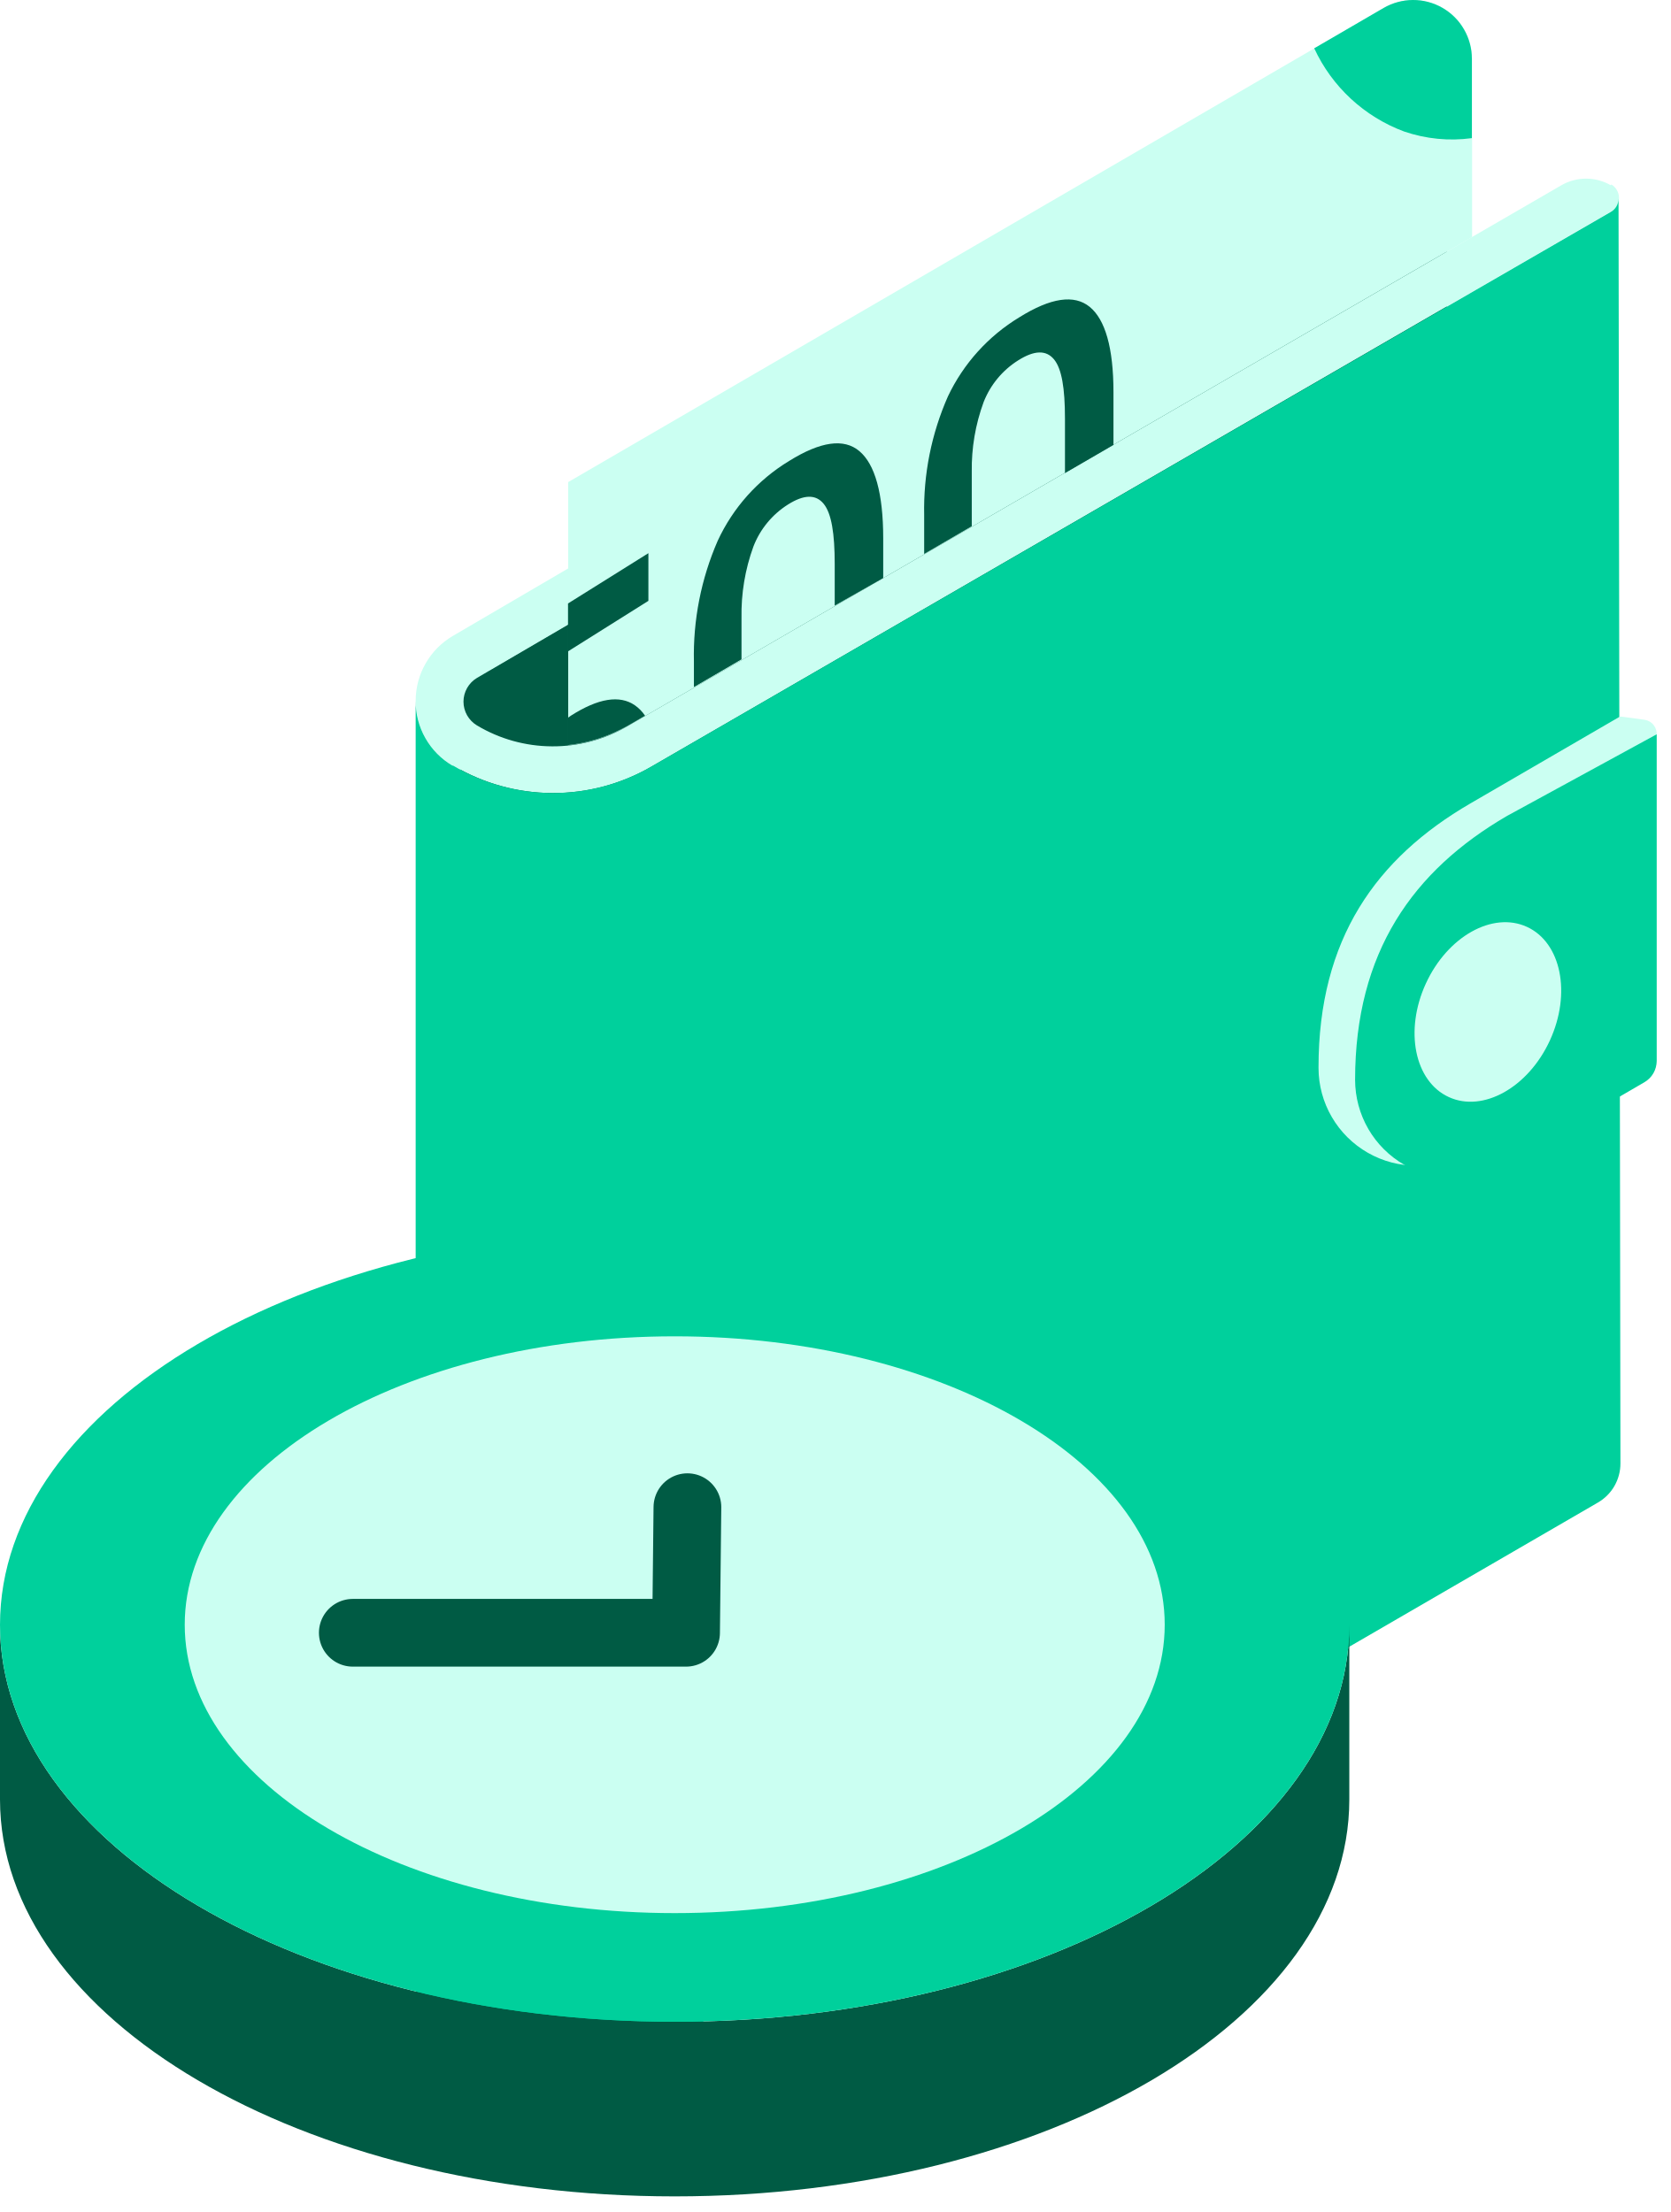
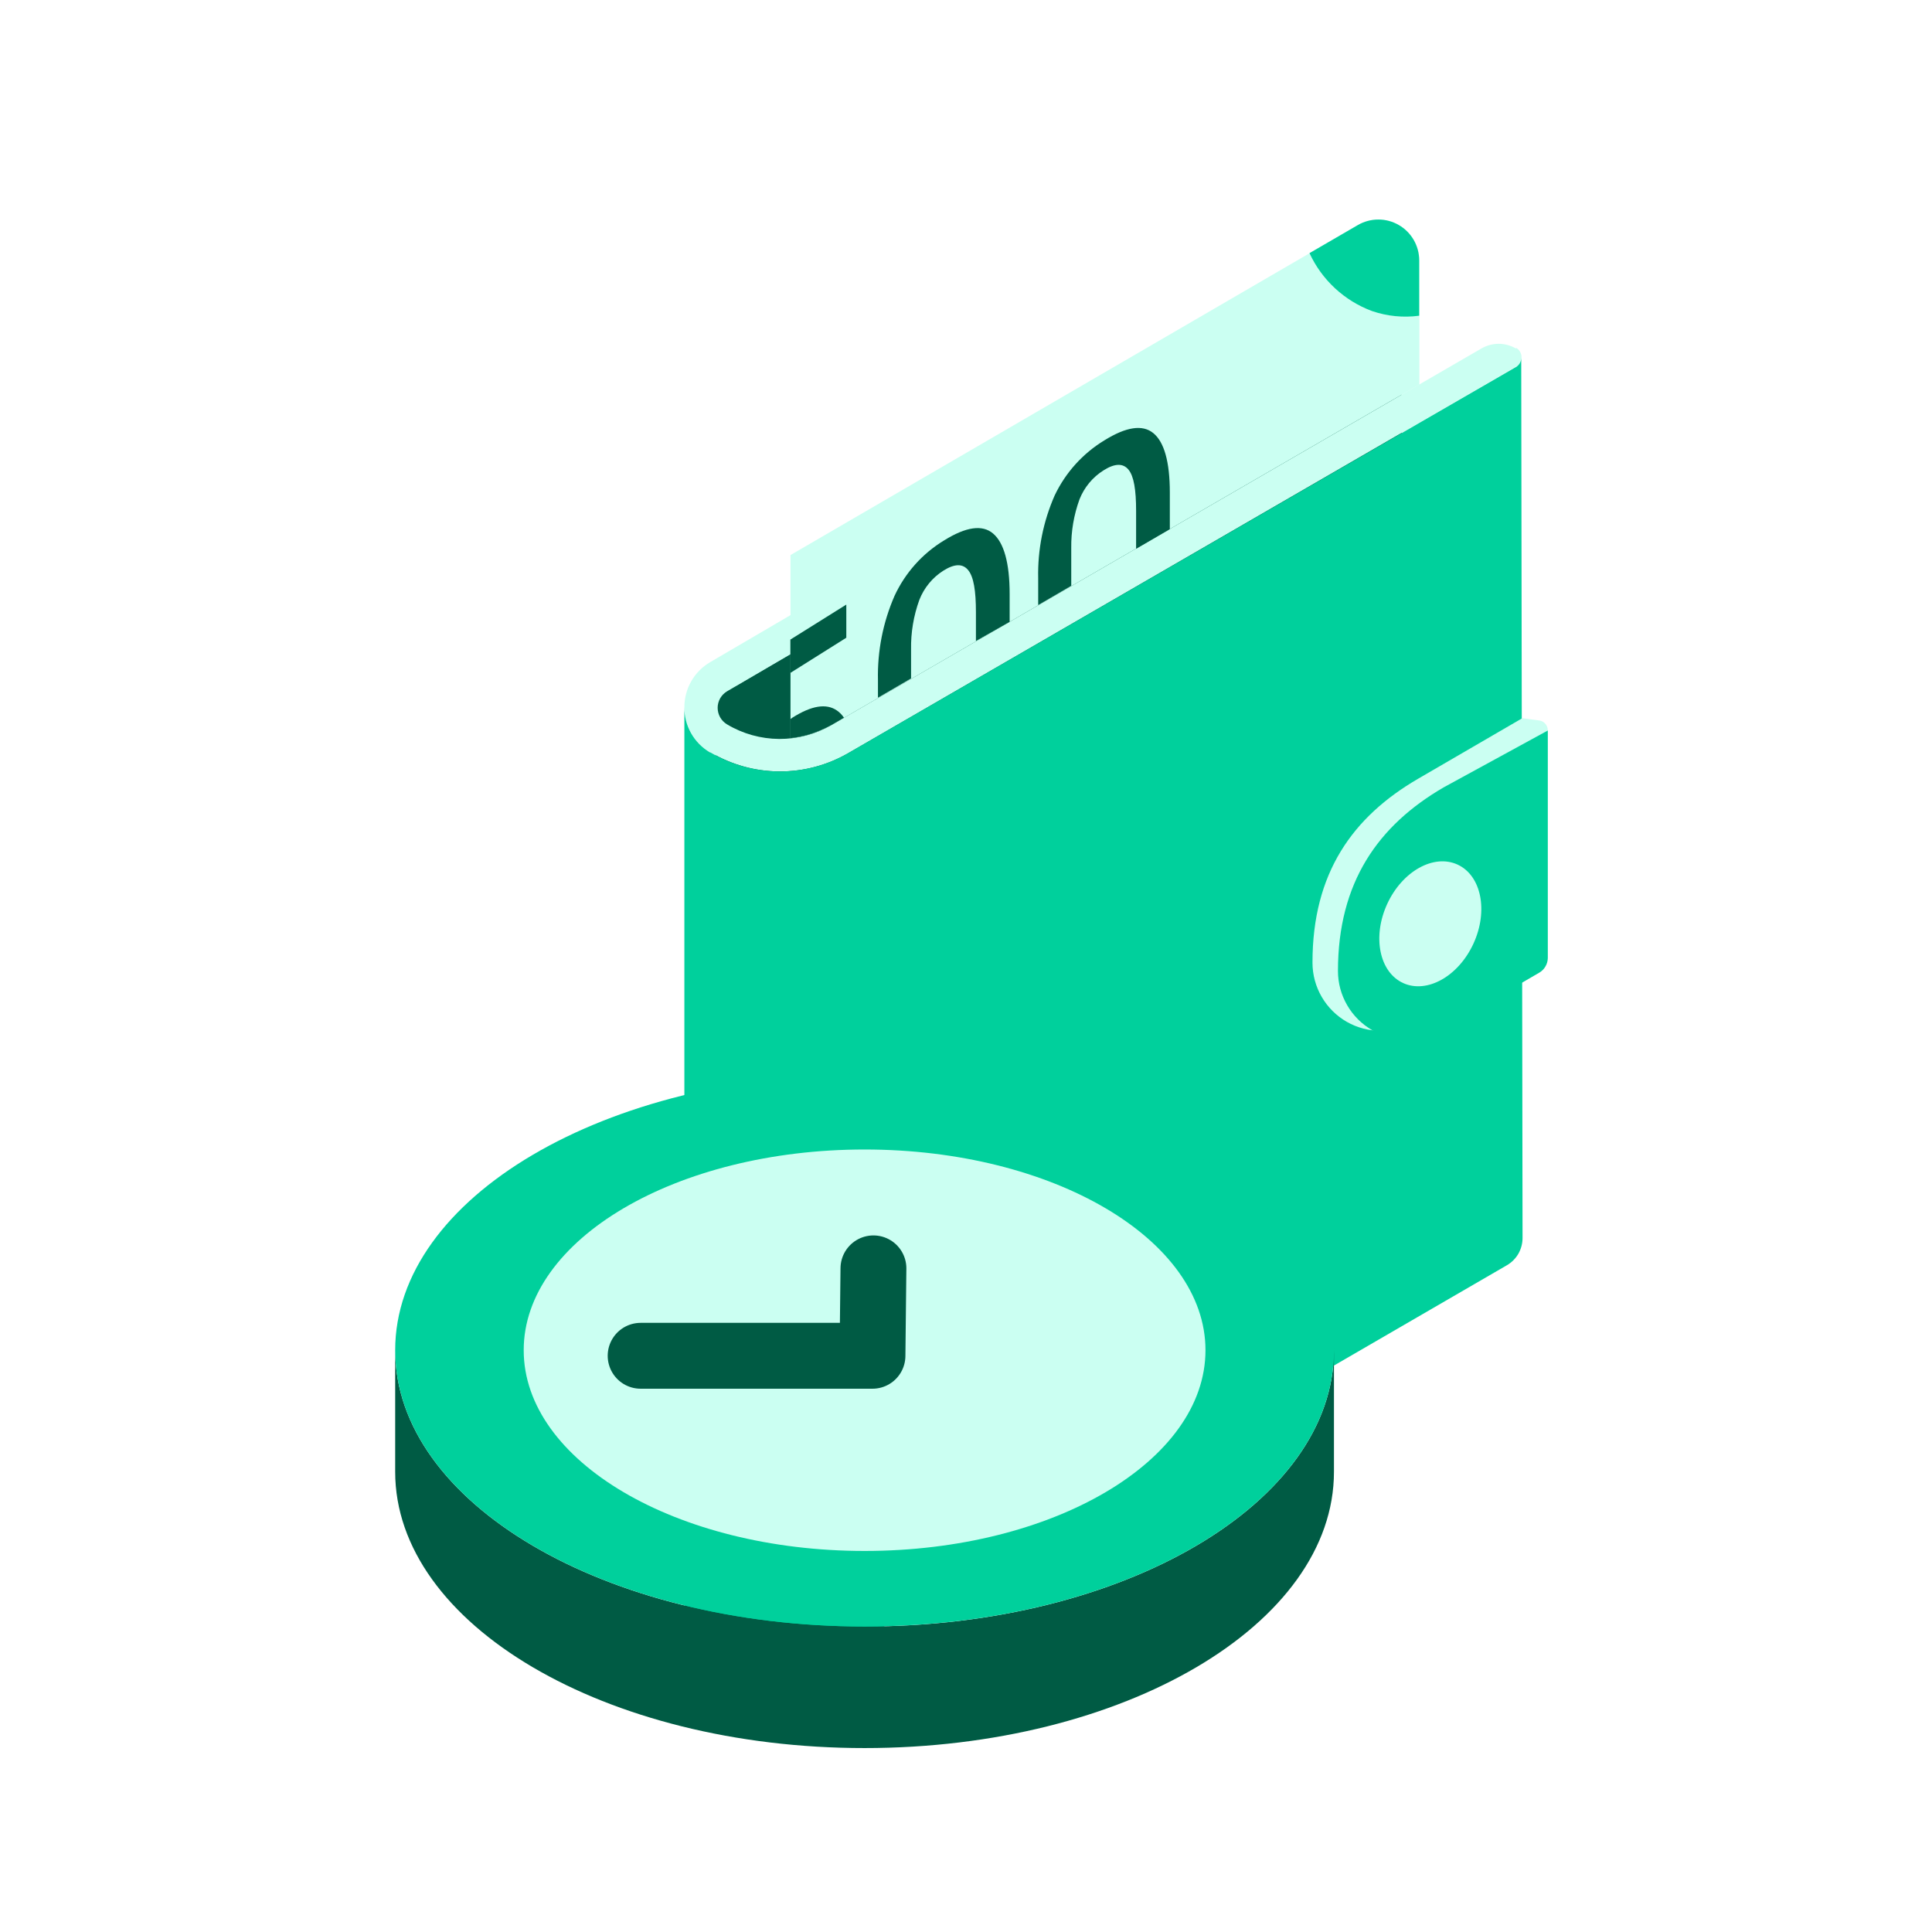
- <svg xmlns="http://www.w3.org/2000/svg" width="37" height="49" viewBox="0 0 37 49" fill="none">
-   <path d="M32.066 30.23L32.034 2.215C32.023 2.279 31.997 2.34 31.958 2.393C31.919 2.446 31.869 2.488 31.81 2.518V2.586L10.898 14.81C9.424 15.439 9.798 17.085 10.898 17.738H10.914C11.583 18.135 12.346 18.346 13.124 18.351C13.903 18.356 14.668 18.153 15.342 17.764L31.863 8.199L32.066 30.23Z" fill="#005B44" />
-   <path d="M35.672 4.104C35.505 4.008 35.316 3.957 35.124 3.957C34.932 3.957 34.743 4.008 34.577 4.104L13.888 16.091C13.383 16.384 12.807 16.537 12.223 16.533C11.638 16.53 11.065 16.37 10.563 16.07C10.472 16.015 10.397 15.938 10.344 15.846C10.292 15.754 10.264 15.649 10.264 15.543C10.264 15.437 10.292 15.333 10.344 15.241C10.397 15.148 10.472 15.071 10.563 15.017L31.825 2.587C31.887 2.552 31.937 2.501 31.973 2.439C32.008 2.378 32.026 2.308 32.026 2.237C32.026 2.166 32.008 2.097 31.973 2.035C31.937 1.974 31.887 1.923 31.825 1.887C31.681 1.802 31.516 1.758 31.349 1.758C31.181 1.758 31.017 1.802 30.872 1.887L10.023 14.09C9.774 14.237 9.567 14.447 9.424 14.699C9.28 14.95 9.205 15.235 9.205 15.525C9.205 15.815 9.28 16.099 9.424 16.351C9.567 16.602 9.774 16.812 10.023 16.96H10.039C10.702 17.354 11.458 17.564 12.229 17.568C13 17.572 13.758 17.37 14.425 16.983L35.682 4.681C35.734 4.65 35.777 4.607 35.807 4.554C35.837 4.502 35.853 4.443 35.853 4.383C35.853 4.323 35.837 4.264 35.807 4.212C35.777 4.159 35.734 4.116 35.682 4.086L35.672 4.104Z" fill="#CBFFF2" />
-   <path d="M35.669 4.696C35.722 4.666 35.766 4.623 35.797 4.571C35.827 4.519 35.843 4.459 35.843 4.398L35.885 32.416C35.886 32.592 35.839 32.765 35.752 32.918C35.664 33.071 35.537 33.197 35.385 33.285L14.415 45.449C13.506 45.966 12.443 46.141 11.416 45.944C10.926 45.85 10.455 45.672 10.026 45.417C9.802 45.286 9.613 45.104 9.473 44.886C9.333 44.667 9.246 44.419 9.22 44.161C9.211 44.083 9.206 44.005 9.205 43.927V15.522C9.202 15.812 9.276 16.097 9.419 16.349C9.562 16.602 9.768 16.812 10.018 16.959H10.034C10.697 17.353 11.453 17.563 12.224 17.567C12.995 17.571 13.753 17.369 14.42 16.983L35.669 4.696Z" fill="#00D09C" />
-   <path d="M36.687 23.538V16.292C36.696 16.212 36.673 16.131 36.624 16.066C36.575 16.001 36.503 15.958 36.423 15.945L35.878 15.871L32.561 17.798C30.478 19.009 29.199 20.797 29.199 23.643V23.659C29.2 24.04 29.301 24.415 29.493 24.744C29.685 25.074 29.96 25.347 30.291 25.536C30.623 25.726 30.998 25.824 31.379 25.822C31.761 25.819 32.135 25.716 32.464 25.523L36.687 23.538Z" fill="#CBFFF2" />
-   <path d="M36.688 23.5V16.266L33.374 18.074C31.291 19.285 30.009 21.094 30.009 23.922C30.01 24.304 30.111 24.679 30.302 25.009C30.494 25.34 30.769 25.614 31.101 25.804C31.432 25.994 31.807 26.094 32.189 26.093C32.571 26.092 32.946 25.991 33.276 25.799L36.415 23.974C36.498 23.926 36.567 23.857 36.615 23.774C36.663 23.691 36.688 23.596 36.688 23.5Z" fill="#00D09C" />
-   <path d="M34.323 23.047C34.801 22.006 34.574 20.88 33.815 20.532C33.056 20.183 32.054 20.745 31.576 21.787C31.098 22.828 31.325 23.954 32.084 24.302C32.842 24.651 33.845 24.089 34.323 23.047Z" fill="#CBFFF2" />
-   <path d="M32.6 1.301C32.6 1.073 32.54 0.848 32.425 0.65C32.311 0.451 32.146 0.287 31.948 0.173C31.749 0.059 31.524 -0.001 31.295 7.24264e-06C31.066 0.001 30.842 0.062 30.644 0.177L12.583 10.679V16.508C12.876 16.477 13.164 16.407 13.439 16.3C13.51 16.271 13.581 16.245 13.649 16.211C13.718 16.177 13.813 16.134 13.892 16.09L31.684 5.78L32.6 5.253V1.301Z" fill="#CBFFF2" />
-   <path d="M14.359 12.254L12.579 13.368V14.429L14.359 13.31V12.254Z" fill="#005B44" />
-   <path d="M14.059 15.623C13.722 15.391 13.25 15.467 12.645 15.852L12.579 15.899V16.505C12.872 16.474 13.16 16.404 13.435 16.297C13.506 16.268 13.577 16.242 13.645 16.207C13.714 16.173 13.808 16.131 13.887 16.086L14.285 15.855C14.225 15.764 14.148 15.685 14.059 15.623Z" fill="#005B44" />
-   <path d="M19.559 12.805V11.923C19.559 10.926 19.375 10.283 19.032 9.994C18.69 9.704 18.171 9.778 17.474 10.212C16.783 10.631 16.233 11.246 15.894 11.979C15.526 12.823 15.346 13.738 15.367 14.659V15.22L16.421 14.606V13.687C16.411 13.149 16.5 12.614 16.684 12.108C16.832 11.723 17.101 11.396 17.45 11.176C17.805 10.952 18.066 10.947 18.24 11.16C18.414 11.373 18.485 11.818 18.485 12.495V13.416L19.559 12.805Z" fill="#005B44" />
-   <path d="M24.658 9.856V8.687C24.658 7.705 24.474 7.076 24.131 6.797C23.789 6.518 23.27 6.594 22.573 7.029C21.886 7.445 21.337 8.054 20.993 8.779C20.627 9.608 20.447 10.507 20.466 11.412V12.271L21.52 11.657V10.454C21.512 9.926 21.601 9.401 21.783 8.906C21.933 8.524 22.202 8.2 22.549 7.982C22.904 7.758 23.165 7.75 23.339 7.958C23.513 8.166 23.584 8.6 23.584 9.274V10.48L24.658 9.856Z" fill="#005B44" />
-   <path d="M30.639 0.177L29.104 1.07C29.498 1.923 30.213 2.585 31.094 2.913C31.576 3.078 32.09 3.129 32.595 3.06V1.301C32.595 1.073 32.535 0.848 32.42 0.65C32.306 0.451 32.141 0.287 31.942 0.173C31.744 0.059 31.519 -0.001 31.29 7.24264e-06C31.061 0.001 30.837 0.062 30.639 0.177Z" fill="#00D09C" />
-   <path d="M0 35.992C0 40.852 6.691 44.786 14.941 44.786C23.191 44.786 29.881 40.852 29.881 35.992V39.861C29.881 44.72 23.191 48.654 14.941 48.654C6.691 48.654 0 44.72 0 39.861V35.992Z" fill="#005B44" />
-   <path d="M14.941 44.786C23.192 44.786 29.881 40.849 29.881 35.993C29.881 31.136 23.192 27.199 14.941 27.199C6.689 27.199 0 31.136 0 35.993C0 40.849 6.689 44.786 14.941 44.786Z" fill="#00D09C" />
-   <path d="M14.942 42.379C20.935 42.379 25.793 39.519 25.793 35.99C25.793 32.462 20.935 29.602 14.942 29.602C8.949 29.602 4.091 32.462 4.091 35.99C4.091 39.519 8.949 42.379 14.942 42.379Z" fill="#CBFFF2" />
-   <path d="M15.223 33.387L15.193 36.169H7.813" stroke="#005B44" stroke-width="1.5" stroke-linecap="round" stroke-linejoin="round" />
+ <svg xmlns="http://www.w3.org/2000/svg" width="44" height="44" viewBox="0 0 44 44" fill="none">
+   <path d="M31.942 26.63L31.92 6.586C31.912 6.632 31.893 6.676 31.866 6.713C31.838 6.751 31.802 6.781 31.76 6.802V6.851L16.797 15.597C15.742 16.047 16.01 17.225 16.797 17.692H16.809C17.288 17.976 17.834 18.128 18.39 18.131C18.947 18.134 19.495 17.989 19.977 17.711L31.797 10.867L31.942 26.63Z" fill="#005B44" />
+   <path d="M34.523 7.936C34.404 7.867 34.268 7.83 34.131 7.83C33.993 7.83 33.858 7.867 33.739 7.936L18.937 16.512C18.575 16.722 18.164 16.831 17.745 16.829C17.327 16.826 16.917 16.712 16.558 16.497C16.493 16.458 16.439 16.403 16.401 16.337C16.364 16.271 16.344 16.196 16.344 16.12C16.344 16.044 16.364 15.97 16.401 15.904C16.439 15.838 16.493 15.783 16.558 15.744L31.77 6.851C31.814 6.825 31.851 6.789 31.876 6.745C31.901 6.701 31.914 6.651 31.914 6.6C31.914 6.549 31.901 6.5 31.876 6.456C31.851 6.412 31.814 6.375 31.77 6.35C31.667 6.289 31.549 6.257 31.43 6.257C31.31 6.257 31.192 6.289 31.089 6.35L16.172 15.081C15.993 15.186 15.845 15.336 15.742 15.516C15.64 15.696 15.586 15.9 15.586 16.107C15.586 16.314 15.64 16.518 15.742 16.698C15.845 16.878 15.993 17.028 16.172 17.134H16.183C16.657 17.416 17.198 17.566 17.75 17.569C18.301 17.572 18.844 17.427 19.321 17.151L34.53 8.348C34.567 8.326 34.598 8.295 34.619 8.258C34.641 8.221 34.652 8.178 34.652 8.135C34.652 8.092 34.641 8.05 34.619 8.013C34.598 7.975 34.567 7.944 34.53 7.923L34.523 7.936Z" fill="#CBFFF2" />
+   <path d="M34.521 8.361C34.559 8.339 34.59 8.309 34.612 8.271C34.634 8.234 34.645 8.191 34.645 8.148L34.675 28.194C34.675 28.32 34.642 28.444 34.58 28.553C34.517 28.662 34.426 28.753 34.317 28.816L19.314 37.518C18.663 37.888 17.903 38.014 17.168 37.872C16.817 37.806 16.48 37.678 16.174 37.496C16.013 37.402 15.878 37.272 15.778 37.115C15.677 36.959 15.616 36.782 15.597 36.597C15.591 36.541 15.587 36.486 15.586 36.429V16.106C15.584 16.314 15.637 16.518 15.739 16.698C15.841 16.879 15.989 17.029 16.168 17.135H16.179C16.654 17.416 17.194 17.566 17.746 17.569C18.298 17.572 18.84 17.428 19.317 17.152L34.521 8.361Z" fill="#00D09C" />
+   <path d="M35.249 21.841V16.658C35.255 16.6 35.239 16.542 35.204 16.496C35.169 16.449 35.118 16.418 35.06 16.409L34.67 16.356L32.297 17.735C30.807 18.602 29.891 19.881 29.891 21.917V21.928C29.892 22.201 29.964 22.469 30.102 22.705C30.239 22.941 30.436 23.136 30.673 23.272C30.91 23.407 31.178 23.477 31.451 23.476C31.724 23.474 31.992 23.4 32.227 23.262L35.249 21.841Z" fill="#CBFFF2" />
+   <path d="M35.25 21.814V16.637L32.878 17.932C31.388 18.798 30.471 20.092 30.471 22.115C30.471 22.389 30.544 22.657 30.681 22.893C30.818 23.13 31.015 23.326 31.252 23.462C31.489 23.598 31.758 23.67 32.031 23.669C32.304 23.668 32.572 23.596 32.809 23.458L35.054 22.153C35.114 22.118 35.163 22.069 35.197 22.009C35.232 21.95 35.25 21.883 35.25 21.814Z" fill="#00D09C" />
+   <path d="M33.557 21.49C33.899 20.745 33.737 19.939 33.194 19.69C32.651 19.441 31.934 19.843 31.592 20.588C31.25 21.333 31.413 22.139 31.955 22.388C32.498 22.637 33.215 22.235 33.557 21.49Z" fill="#CBFFF2" />
+   <path d="M32.325 5.931C32.325 5.767 32.282 5.607 32.2 5.465C32.118 5.323 32 5.205 31.858 5.124C31.716 5.042 31.555 4.999 31.391 5C31.227 5.001 31.067 5.044 30.925 5.127L18.003 12.641V16.811C18.213 16.789 18.419 16.739 18.615 16.663C18.666 16.642 18.717 16.623 18.766 16.599C18.815 16.574 18.883 16.544 18.939 16.512L31.669 9.135L32.325 8.759V5.931Z" fill="#CBFFF2" />
+   <path d="M19.274 13.769L18 14.566V15.325L19.274 14.524V13.769Z" fill="#005B44" />
+   <path d="M19.059 16.18C18.818 16.014 18.481 16.069 18.047 16.344L18 16.378V16.811C18.21 16.789 18.416 16.739 18.613 16.662C18.663 16.641 18.714 16.623 18.763 16.598C18.812 16.574 18.88 16.544 18.936 16.512L19.221 16.346C19.178 16.281 19.123 16.224 19.059 16.18Z" fill="#005B44" />
+   <path d="M22.994 14.162V13.531C22.994 12.817 22.862 12.358 22.617 12.151C22.373 11.943 22.002 11.996 21.502 12.307C21.008 12.606 20.615 13.046 20.372 13.571C20.109 14.175 19.98 14.829 19.995 15.489V15.89L20.749 15.451V14.793C20.742 14.408 20.806 14.025 20.937 13.663C21.044 13.388 21.236 13.154 21.485 12.996C21.74 12.836 21.926 12.832 22.05 12.985C22.175 13.138 22.226 13.456 22.226 13.94V14.599L22.994 14.162Z" fill="#005B44" />
+   <path d="M26.642 12.052V11.216C26.642 10.513 26.511 10.063 26.266 9.864C26.021 9.664 25.65 9.719 25.151 10.029C24.66 10.327 24.267 10.763 24.02 11.282C23.759 11.875 23.63 12.518 23.644 13.166V13.78L24.397 13.341V12.48C24.392 12.102 24.456 11.727 24.585 11.372C24.693 11.099 24.885 10.867 25.134 10.711C25.388 10.551 25.575 10.546 25.699 10.694C25.823 10.843 25.874 11.154 25.874 11.636V12.499L26.642 12.052Z" fill="#005B44" />
+   <path d="M30.922 5.127L29.823 5.765C30.105 6.376 30.617 6.85 31.247 7.084C31.592 7.202 31.96 7.239 32.321 7.19V5.931C32.321 5.767 32.278 5.607 32.196 5.465C32.114 5.323 31.996 5.205 31.854 5.124C31.712 5.042 31.551 4.999 31.387 5C31.224 5.001 31.063 5.044 30.922 5.127Z" fill="#00D09C" />
+   <path d="M9 30.752C9 34.228 13.787 37.043 19.69 37.043C25.593 37.043 30.38 34.228 30.38 30.752V33.519C30.38 36.996 25.593 39.811 19.69 39.811C13.787 39.811 9 36.996 9 33.519V30.752Z" fill="#005B44" />
+   <path d="M19.69 37.042C25.594 37.042 30.38 34.226 30.38 30.751C30.38 27.276 25.594 24.459 19.69 24.459C13.786 24.459 9 27.276 9 30.751C9 34.226 13.786 37.042 19.69 37.042Z" fill="#00D09C" />
+   <path d="M19.691 35.322C23.979 35.322 27.454 33.275 27.454 30.75C27.454 28.226 23.979 26.179 19.691 26.179C15.403 26.179 11.927 28.226 11.927 30.75C11.927 33.275 15.403 35.322 19.691 35.322Z" fill="#CBFFF2" />
+   <path d="M19.892 28.886L19.87 30.877H14.59" stroke="#005B44" stroke-width="1.5" stroke-linecap="round" stroke-linejoin="round" />
</svg>
